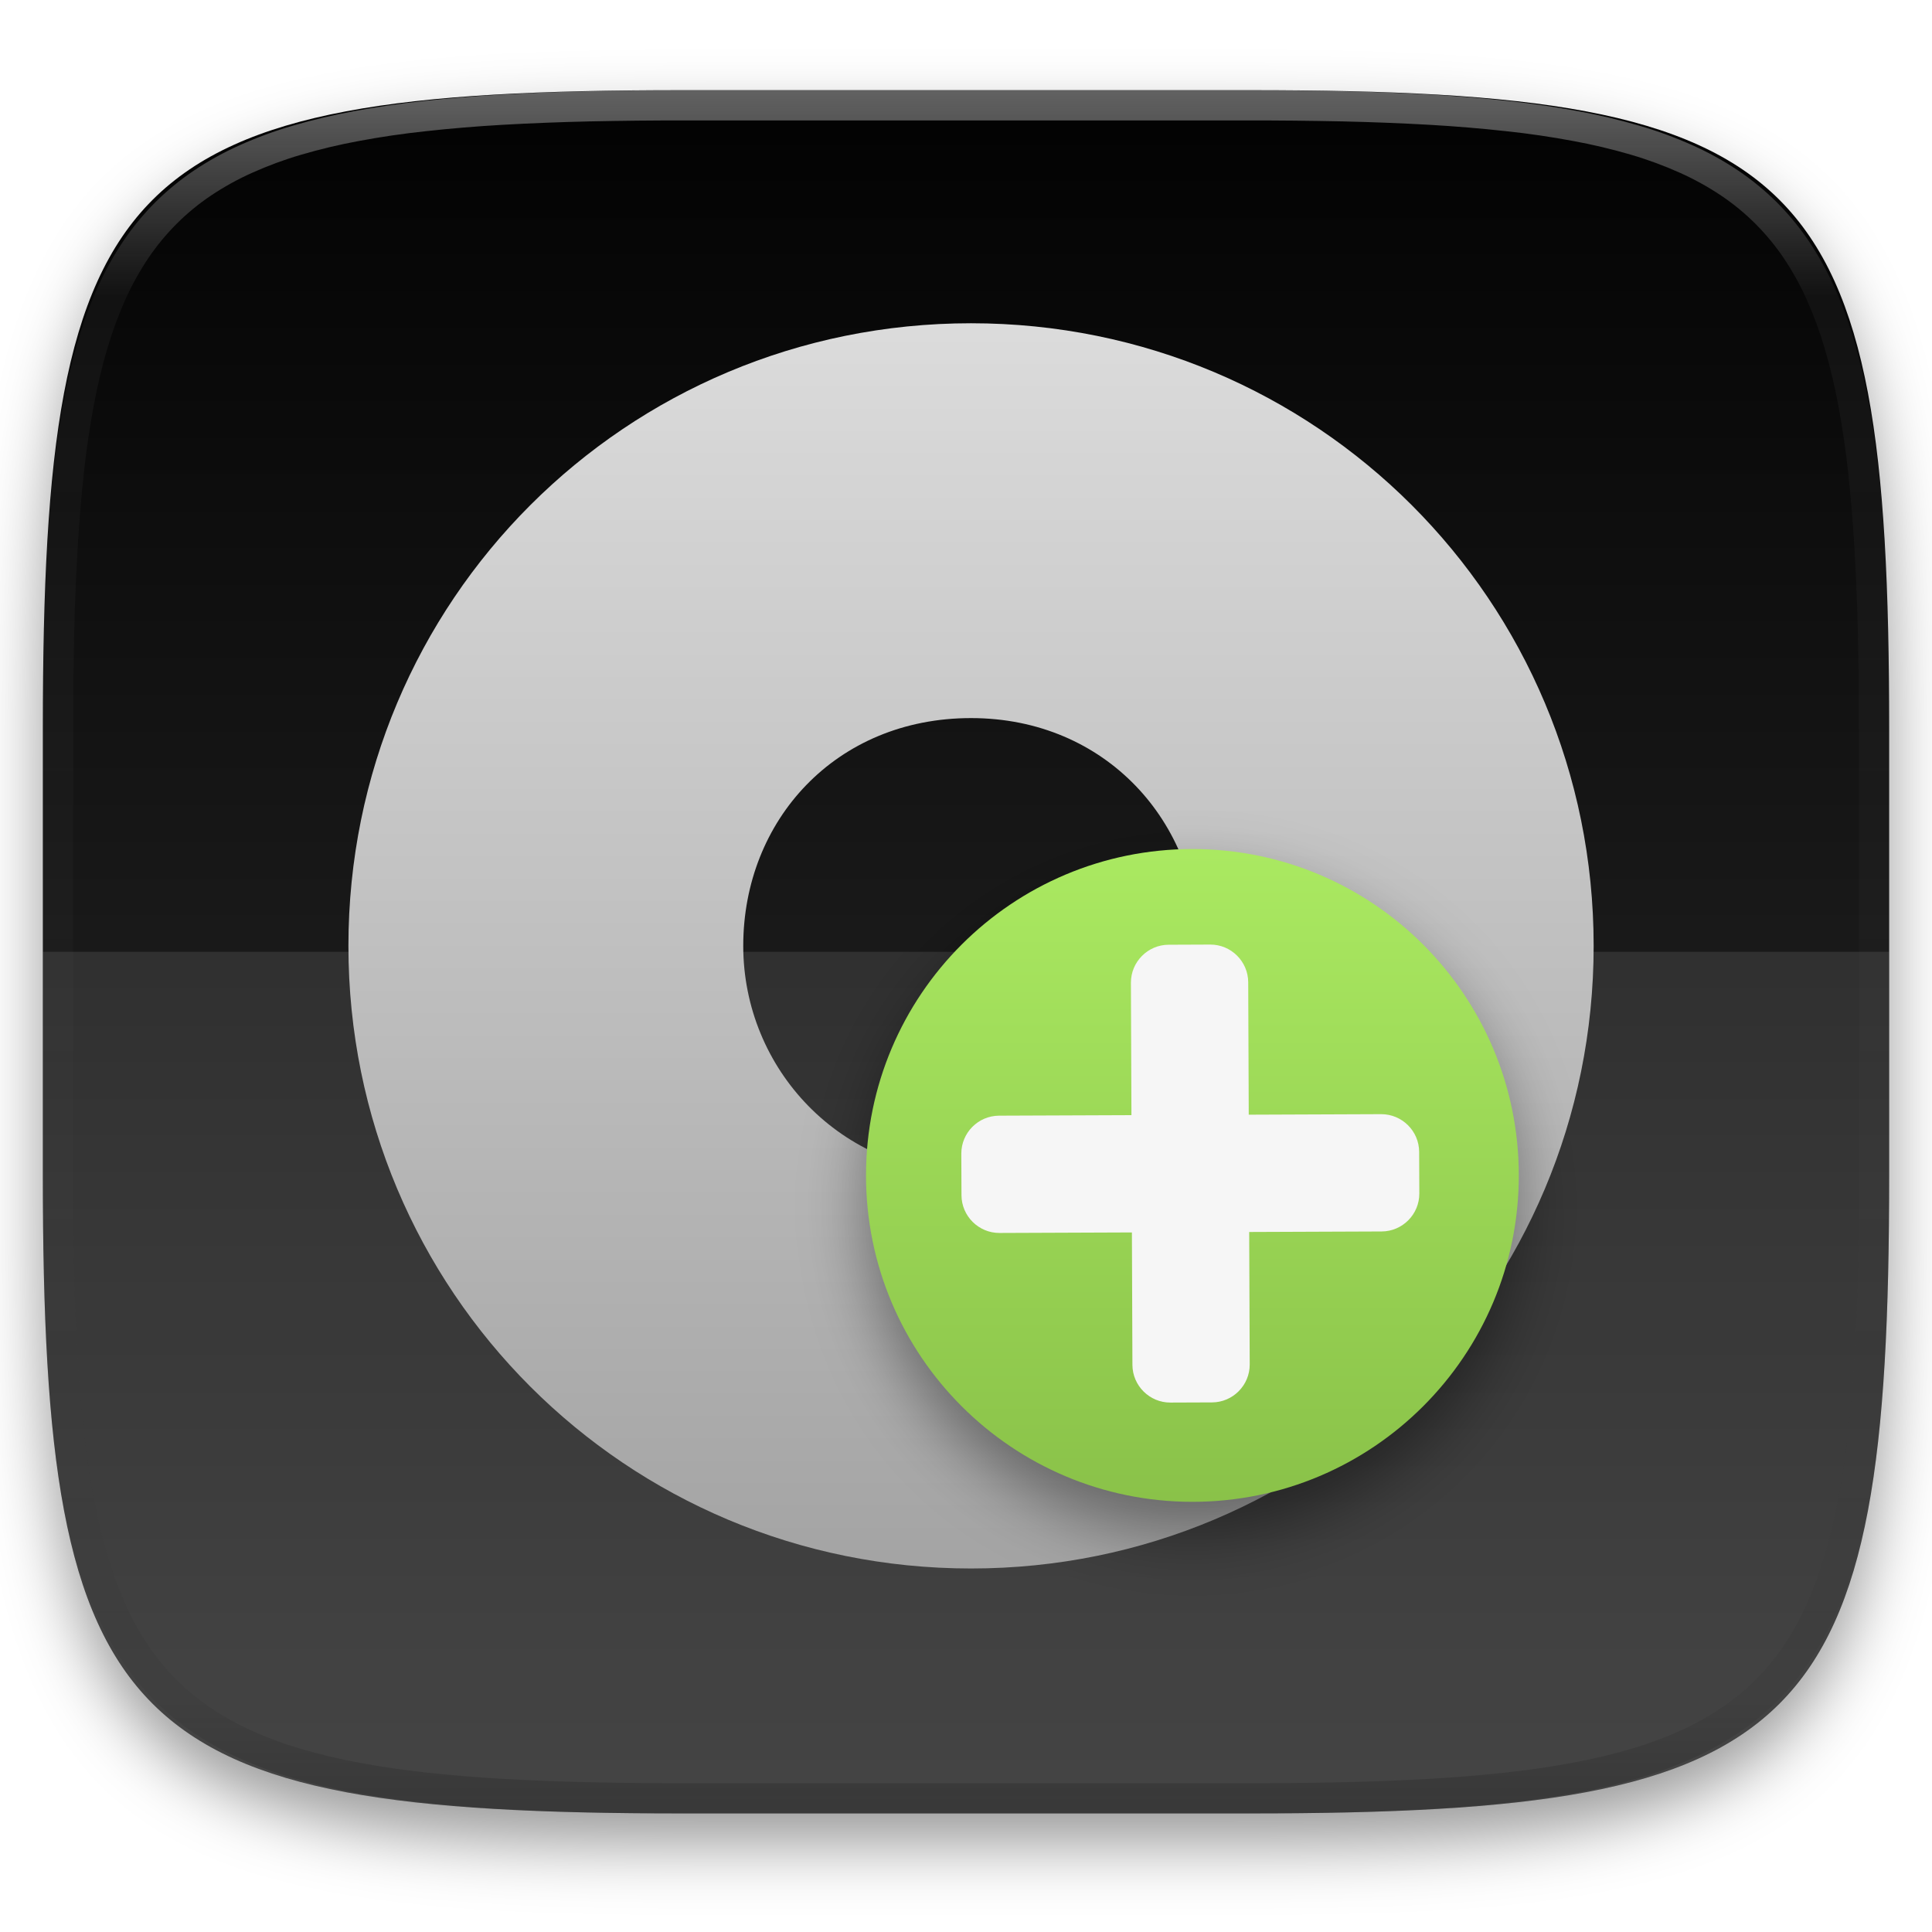
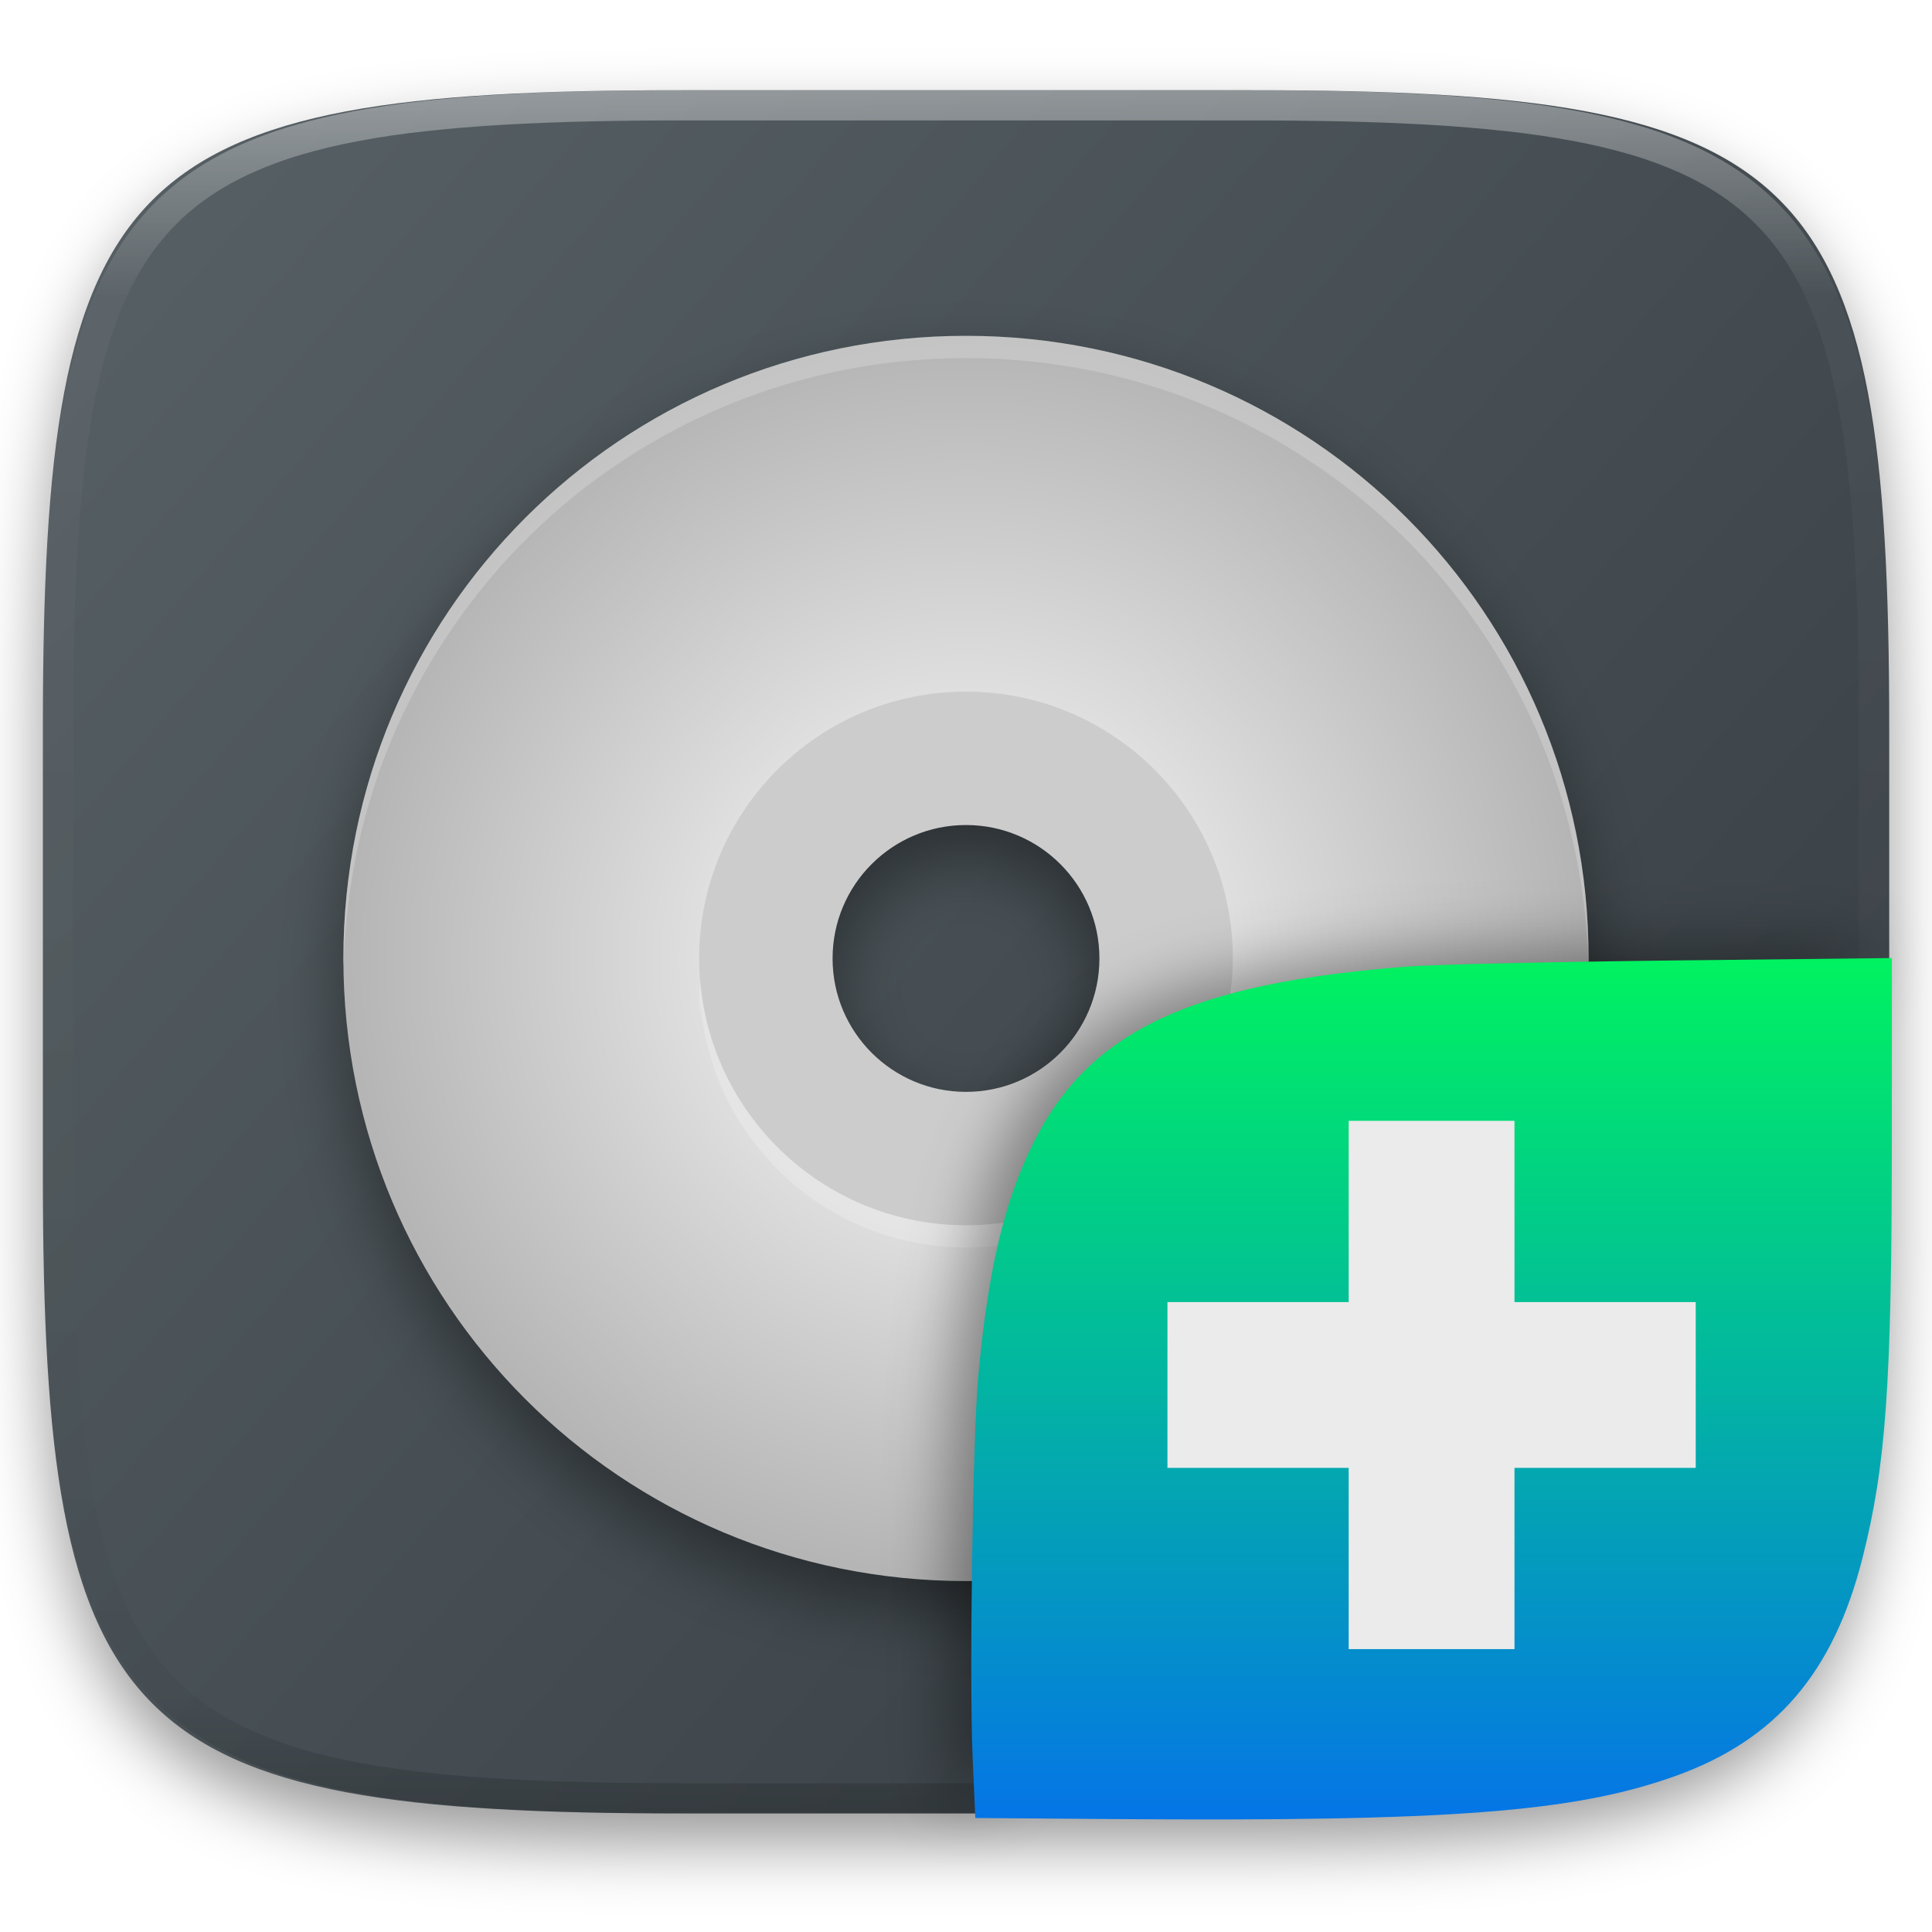
<svg xmlns="http://www.w3.org/2000/svg" style="isolation:isolate" viewBox="0 0 256 256" width="256" height="256">
-   <g id="Group" filter="url(#W1oPpqhHGyO5HNO43vy35qWN5tZZsUqK)">
-     <linearGradient id="_lgradient_423" x1="0.5" y1="-0.036" x2="0.5" y2="1.036" gradientTransform="matrix(244.648,0,0,228.338,5.676,11.947)" gradientUnits="userSpaceOnUse">
-       <stop offset="0%" stop-opacity="1" style="stop-color:rgb(0,0,0)" />
-       <stop offset="100%" stop-opacity="1" style="stop-color:rgb(51,51,51)" />
-     </linearGradient>
-     <path d=" M 165.685 11.947 C 239.74 11.947 250.324 22.504 250.324 96.491 L 250.324 155.742 C 250.324 229.728 239.74 240.285 165.685 240.285 L 90.315 240.285 C 16.26 240.285 5.676 229.728 5.676 155.742 L 5.676 96.491 C 5.676 22.504 16.26 11.947 90.315 11.947 L 165.685 11.947 L 165.685 11.947 Z " id="Path" fill="url(#_lgradient_423)" />
-   </g>
  <defs>
-     <filter id="W1oPpqhHGyO5HNO43vy35qWN5tZZsUqK" x="-200%" y="-200%" width="400%" height="400%" filterUnits="objectBoundingBox" color-interpolation-filters="sRGB">
+     <filter id="oXTByHb8942dWbbzBRi2lAuF0XHaxcRr" x="-200%" y="-200%" width="400%" height="400%" filterUnits="objectBoundingBox" color-interpolation-filters="sRGB">
      <feGaussianBlur in="SourceGraphic" stdDeviation="4.294" />
      <feOffset dx="0" dy="4" result="pf_100_offsetBlur" />
      <feFlood flood-color="#000000" flood-opacity="0.4" />
      <feComposite in2="pf_100_offsetBlur" operator="in" result="pf_100_dropShadow" />
      <feBlend in="SourceGraphic" in2="pf_100_dropShadow" mode="normal" />
    </filter>
  </defs>
-   <g opacity="0.1">
-     <path d=" M 5.676 126.116 L 5.676 155.742 C 5.676 229.728 16.26 240.285 90.315 240.285 L 165.685 240.285 C 239.74 240.285 250.324 229.728 250.324 155.742 L 250.324 126.116 L 5.676 126.116 L 5.676 126.116 Z " id="Path" fill="rgb(255,255,255)" />
+   <g filter="url(#oXTByHb8942dWbbzBRi2lAuF0XHaxcRr)">
+     <linearGradient id="_lgradient_26" x1="0.993" y1="0.988" x2="0.002" y2="0.193" gradientTransform="matrix(244.648,0,0,228.338,5.682,11.95)" gradientUnits="userSpaceOnUse">
+       <stop offset="0%" stop-opacity="1" style="stop-color:rgb(52,59,64)" />
+       <stop offset="100%" stop-opacity="1" style="stop-color:rgb(85,94,99)" />
+     </linearGradient>
+     <path d=" M 165.691 11.95 C 239.746 11.95 250.33 22.507 250.33 96.494 L 250.33 155.745 C 250.33 229.731 239.746 240.288 165.691 240.288 L 90.321 240.288 C 16.265 240.288 5.682 229.731 5.682 155.745 L 5.682 96.494 C 5.682 22.507 16.265 11.95 90.321 11.95 L 165.691 11.95 Z " id="shape" fill="url(#_lgradient_26)" />
  </g>
-   <linearGradient id="_lgradient_424" x1="0.567" y1="1.071" x2="0.567" y2="-0.071" gradientTransform="matrix(165,0,0,165,46.167,42.833)" gradientUnits="userSpaceOnUse">
-     <stop offset="0%" stop-opacity="1" style="stop-color:rgb(160,160,160)" />
-     <stop offset="100%" stop-opacity="1" style="stop-color:rgb(223,223,223)" />
-   </linearGradient>
-   <path d=" M 211.167 125.333 C 211.167 79.604 174.396 42.833 128.667 42.833 C 82.938 42.833 46.167 79.604 46.167 125.333 C 46.167 171.062 82.938 207.833 128.667 207.833 C 174.396 207.833 211.167 171.062 211.167 125.333 Z  M 158.85 125.333 C 158.85 141.947 145.612 155.516 128.667 155.516 C 111.389 155.516 98.484 141.611 98.484 125.333 C 98.484 108.723 110.724 95.15 128.667 95.15 C 146.61 95.15 158.85 109.053 158.85 125.333 Z " id="Compound Path" fill="url(#_lgradient_424)" />
-   <g id="Group" filter="url(#LVyQwA9xYvIIvRHjebAwbisAAhqMp650)">
-     <linearGradient id="_lgradient_425" x1="0.533" y1="1" x2="0.533" y2="0" gradientTransform="matrix(86.5,0,0,86.5,114.75,112.5)" gradientUnits="userSpaceOnUse">
-       <stop offset="0%" stop-opacity="1" style="stop-color:rgb(138,194,73)" />
-       <stop offset="100%" stop-opacity="1" style="stop-color:rgb(170,233,97)" />
+   <g opacity="0.4">
+     <linearGradient id="_lgradient_27" x1="0.517" y1="0" x2="0.517" y2="1" gradientTransform="matrix(244.65,0,0,228.34,5.68,11.95)" gradientUnits="userSpaceOnUse">
+       <stop offset="0%" stop-opacity="1" style="stop-color:rgb(255,255,255)" />
+       <stop offset="12.5%" stop-opacity="0.098" style="stop-color:rgb(255,255,255)" />
+       <stop offset="92.5%" stop-opacity="0.098" style="stop-color:rgb(0,0,0)" />
+       <stop offset="100%" stop-opacity="0.498" style="stop-color:rgb(0,0,0)" />
    </linearGradient>
-     <circle vector-effect="non-scaling-stroke" cx="158" cy="155.75" r="43.25" id="Ellipse" fill="url(#_lgradient_425)" />
-     <path d=" M 165.465 147.702 L 165.395 130.154 C 165.385 127.397 163.12 125.148 160.362 125.16 L 154.847 125.182 C 152.091 125.191 149.842 127.458 149.853 130.216 L 149.922 147.763 L 132.374 147.832 C 129.609 147.851 127.377 150.099 127.379 152.865 L 127.402 158.38 C 127.412 161.137 129.678 163.385 132.435 163.374 L 149.983 163.305 L 150.052 180.853 C 150.063 183.611 152.328 185.859 155.085 185.847 L 160.6 185.826 C 163.359 185.817 165.606 183.551 165.594 180.793 L 165.525 163.245 L 183.073 163.176 C 185.831 163.166 188.081 160.9 188.067 158.143 L 188.045 152.628 C 188.036 149.87 185.77 147.623 183.012 147.633 L 165.465 147.702 L 165.465 147.702 Z " id="Path" fill="rgb(246,246,246)" />
+     <path d=" M 165.068 11.951 C 169.396 11.941 173.724 11.991 178.052 12.089 C 181.927 12.167 185.803 12.315 189.678 12.541 C 193.131 12.737 196.583 13.022 200.026 13.395 C 203.085 13.73 206.144 14.181 209.174 14.741 C 211.889 15.243 214.574 15.881 217.22 16.657 C 219.62 17.355 221.971 18.219 224.243 19.241 C 226.358 20.184 228.384 21.304 230.302 22.591 C 232.142 23.829 233.863 25.244 235.437 26.806 C 237.001 28.378 238.417 30.088 239.656 31.925 C 240.945 33.841 242.066 35.865 243.02 37.967 C 244.043 40.247 244.909 42.585 245.617 44.972 C 246.394 47.615 247.034 50.297 247.535 53.009 C 248.096 56.035 248.548 59.081 248.883 62.136 C 249.257 65.575 249.542 69.014 249.739 72.462 C 249.965 76.323 250.112 80.194 250.201 84.055 C 250.289 88.378 250.339 92.701 250.329 97.014 L 250.329 155.226 C 250.339 159.549 250.289 163.862 250.201 168.185 C 250.112 172.056 249.965 175.917 249.739 179.778 C 249.542 183.226 249.257 186.675 248.883 190.104 C 248.548 193.159 248.096 196.215 247.535 199.241 C 247.034 201.943 246.394 204.625 245.617 207.268 C 244.909 209.655 244.043 212.003 243.02 214.273 C 242.066 216.385 240.945 218.399 239.656 220.315 C 238.417 222.152 237.001 223.872 235.437 225.434 C 233.863 226.996 232.142 228.411 230.302 229.649 C 228.384 230.936 226.358 232.056 224.243 232.999 C 221.971 234.021 219.62 234.885 217.22 235.593 C 214.574 236.369 211.889 237.007 209.174 237.499 C 206.144 238.068 203.085 238.51 200.026 238.845 C 196.583 239.218 193.131 239.503 189.678 239.699 C 185.803 239.925 181.927 240.073 178.052 240.161 C 173.724 240.249 169.396 240.299 165.068 240.289 L 90.942 240.289 C 86.614 240.299 82.286 240.249 77.958 240.161 C 74.083 240.073 70.207 239.925 66.332 239.699 C 62.879 239.503 59.427 239.218 55.984 238.845 C 52.925 238.51 49.866 238.068 46.836 237.499 C 44.121 237.007 41.436 236.369 38.79 235.593 C 36.39 234.885 34.039 234.021 31.767 232.999 C 29.652 232.056 27.626 230.936 25.708 229.649 C 23.868 228.411 22.147 226.996 20.573 225.434 C 19.009 223.872 17.593 222.152 16.354 220.315 C 15.065 218.399 13.944 216.385 12.99 214.273 C 11.967 212.003 11.101 209.655 10.393 207.268 C 9.616 204.625 8.976 201.943 8.475 199.241 C 7.914 196.215 7.462 193.159 7.127 190.104 C 6.753 186.675 6.468 183.226 6.271 179.778 C 6.045 175.917 5.898 172.056 5.809 168.185 C 5.721 163.862 5.671 159.549 5.681 155.226 L 5.681 97.014 C 5.671 92.701 5.721 88.378 5.809 84.055 C 5.898 80.194 6.045 76.323 6.271 72.462 C 6.468 69.014 6.753 65.575 7.127 62.136 C 7.462 59.081 7.914 56.035 8.475 53.009 C 8.976 50.297 9.616 47.615 10.393 44.972 C 11.101 42.585 11.967 40.247 12.99 37.967 C 13.944 35.865 15.065 33.841 16.354 31.925 C 17.593 30.088 19.009 28.378 20.573 26.806 C 22.147 25.244 23.868 23.829 25.708 22.591 C 27.626 21.304 29.652 20.184 31.767 19.241 C 34.039 18.219 36.39 17.355 38.79 16.657 C 41.436 15.881 44.121 15.243 46.836 14.741 C 49.866 14.181 52.925 13.73 55.984 13.395 C 59.427 13.022 62.879 12.737 66.332 12.541 C 70.207 12.315 74.083 12.167 77.958 12.089 C 82.286 11.991 86.614 11.941 90.942 11.951 L 165.068 11.951 Z  M 165.078 15.96 C 169.376 15.95 173.675 15.999 177.973 16.087 C 181.8 16.176 185.626 16.323 189.452 16.539 C 192.836 16.736 196.219 17.011 199.583 17.384 C 202.554 17.699 205.515 18.131 208.446 18.681 C 211.023 19.153 213.58 19.762 216.099 20.499 C 218.322 21.147 220.495 21.953 222.6 22.896 C 224.509 23.751 226.338 24.763 228.069 25.922 C 229.692 27.013 231.207 28.26 232.594 29.646 C 233.981 31.031 235.23 32.544 236.332 34.165 C 237.492 35.894 238.506 37.712 239.361 39.608 C 240.306 41.72 241.112 43.892 241.761 46.102 C 242.509 48.617 243.109 51.162 243.591 53.736 C 244.132 56.664 244.565 59.611 244.889 62.578 C 245.263 65.938 245.539 69.308 245.735 72.688 C 245.952 76.51 246.109 80.322 246.188 84.144 C 246.276 88.437 246.325 92.721 246.325 97.014 C 246.325 97.014 246.325 97.014 246.325 97.014 L 246.325 155.226 C 246.325 155.226 246.325 155.226 246.325 155.226 C 246.325 159.519 246.276 163.803 246.188 168.096 C 246.109 171.918 245.952 175.74 245.735 179.552 C 245.539 182.932 245.263 186.302 244.889 189.672 C 244.565 192.629 244.132 195.576 243.591 198.504 C 243.109 201.078 242.509 203.623 241.761 206.138 C 241.112 208.358 240.306 210.52 239.361 212.632 C 238.506 214.528 237.492 216.356 236.332 218.075 C 235.23 219.706 233.981 221.219 232.594 222.604 C 231.207 223.98 229.692 225.227 228.069 226.318 C 226.338 227.477 224.509 228.489 222.6 229.344 C 220.495 230.297 218.322 231.093 216.099 231.741 C 213.58 232.478 211.023 233.087 208.446 233.559 C 205.515 234.109 202.554 234.541 199.583 234.865 C 196.219 235.229 192.836 235.514 189.452 235.701 C 185.626 235.917 181.8 236.074 177.973 236.153 C 173.675 236.251 169.376 236.29 165.078 236.29 C 165.078 236.29 165.078 236.29 165.068 236.29 L 90.942 236.29 C 90.932 236.29 90.932 236.29 90.932 236.29 C 86.634 236.29 82.335 236.251 78.037 236.153 C 74.21 236.074 70.384 235.917 66.558 235.701 C 63.174 235.514 59.791 235.229 56.427 234.865 C 53.456 234.541 50.495 234.109 47.564 233.559 C 44.987 233.087 42.43 232.478 39.911 231.741 C 37.688 231.093 35.515 230.297 33.41 229.344 C 31.501 228.489 29.672 227.477 27.941 226.318 C 26.318 225.227 24.803 223.98 23.416 222.604 C 22.029 221.219 20.78 219.706 19.678 218.075 C 18.518 216.356 17.504 214.528 16.649 212.632 C 15.704 210.52 14.898 208.358 14.249 206.138 C 13.501 203.623 12.901 201.078 12.419 198.504 C 11.878 195.576 11.445 192.629 11.121 189.672 C 10.747 186.302 10.472 182.932 10.275 179.552 C 10.058 175.74 9.901 171.918 9.822 168.096 C 9.734 163.803 9.685 159.519 9.685 155.226 C 9.685 155.226 9.685 155.226 9.685 155.226 L 9.685 97.014 C 9.685 97.014 9.685 97.014 9.685 97.014 C 9.685 92.721 9.734 88.437 9.822 84.144 C 9.901 80.322 10.058 76.51 10.275 72.688 C 10.472 69.308 10.747 65.938 11.121 62.578 C 11.445 59.611 11.878 56.664 12.419 53.736 C 12.901 51.162 13.501 48.617 14.249 46.102 C 14.898 43.892 15.704 41.72 16.649 39.608 C 17.504 37.712 18.518 35.894 19.678 34.165 C 20.78 32.544 22.029 31.031 23.416 29.646 C 24.803 28.26 26.318 27.013 27.941 25.922 C 29.672 24.763 31.501 23.751 33.41 22.896 C 35.515 21.953 37.688 21.147 39.911 20.499 C 42.43 19.762 44.987 19.153 47.564 18.681 C 50.495 18.131 53.456 17.699 56.427 17.384 C 59.791 17.011 63.174 16.736 66.558 16.539 C 70.384 16.323 74.21 16.176 78.037 16.087 C 82.335 15.999 86.634 15.95 90.932 15.96 C 90.932 15.96 90.932 15.96 90.942 15.96 L 165.068 15.96 C 165.078 15.96 165.078 15.96 165.078 15.96 Z " fill-rule="evenodd" id="highlight" fill="url(#_lgradient_27)" />
+   </g>
+   <g id="CD" filter="url(#ySA1y4DjshZEx8CMFsPiRQnif13sw29v)">
+     <path d=" M 128 82.804 C 103.591 82.804 83.804 102.591 83.804 127 C 83.804 151.409 103.591 171.196 128 171.196 C 152.409 171.196 172.196 151.409 172.196 127 C 172.196 102.591 152.409 82.804 128 82.804 Z  M 128 109.321 C 137.764 109.321 145.679 117.236 145.679 127 C 145.679 136.764 137.764 144.679 128 144.679 C 118.236 144.679 110.321 136.764 110.321 127 C 110.321 117.236 118.236 109.321 128 109.321 Z " id="Compound Path" fill="rgb(204,204,204)" />
+     <radialGradient id="_rgradient_3" fx="0.5" fy="0.5" cx="0.5" cy="0.5" r="0.5" gradientTransform="matrix(165,0,0,165,45.5,44.5)" gradientUnits="userSpaceOnUse">
+       <stop offset="0%" stop-opacity="1" style="stop-color:rgb(255,255,255)" />
+       <stop offset="100%" stop-opacity="1" style="stop-color:rgb(181,181,181)" />
+     </radialGradient>
+     <path d=" M 128 44.5 C 82.295 44.5 45.5 81.295 45.5 127 C 45.5 172.705 82.295 209.5 128 209.5 C 173.705 209.5 210.5 172.705 210.5 127 C 210.5 81.295 173.705 44.5 128 44.5 Z  M 128 91.643 C 147.527 91.643 163.357 107.473 163.357 127 C 163.357 146.527 147.527 162.357 128 162.357 C 108.473 162.357 92.643 146.527 92.643 127 C 92.643 107.473 108.473 91.643 128 91.643 Z " id="Compound Path" fill="url(#_rgradient_3)" />
+     <g opacity="0.2">
+       <path d=" M 128 44.5 C 82.295 44.5 45.5 81.295 45.5 127 C 45.5 127.335 45.533 127.66 45.552 127.99 C 46.588 83.199 82.951 47.446 128 47.446 C 173.045 47.446 209.412 83.193 210.454 127.978 C 210.472 127.652 210.5 127.331 210.5 127 C 210.5 81.295 173.705 44.5 128 44.5 Z  M 92.792 129.935 C 92.701 130.918 92.651 131.905 92.643 132.893 C 92.658 133.384 92.682 133.876 92.718 134.366 C 92.732 133.871 92.757 133.376 92.792 132.881 C 94.318 151.197 109.621 165.289 128 165.304 C 146.371 165.29 161.671 151.211 163.208 132.904 C 163.251 133.485 163.279 134.066 163.294 134.648 C 163.329 134.064 163.351 133.478 163.357 132.893 C 163.348 131.913 163.298 130.934 163.208 129.958 C 161.671 148.264 146.371 162.344 128 162.357 C 109.621 162.343 94.318 148.25 92.792 129.935 Z " id="Compound Path" fill="rgb(255,255,255)" />
+     </g>
  </g>
  <defs>
-     <filter id="LVyQwA9xYvIIvRHjebAwbisAAhqMp650" x="-200%" y="-200%" width="400%" height="400%" filterUnits="objectBoundingBox" color-interpolation-filters="sRGB">
+     <filter id="ySA1y4DjshZEx8CMFsPiRQnif13sw29v" x="-200%" y="-200%" width="400%" height="400%" filterUnits="objectBoundingBox" color-interpolation-filters="sRGB">
      <feGaussianBlur in="SourceGraphic" stdDeviation="4.294" />
      <feOffset dx="0" dy="4" result="pf_100_offsetBlur" />
      <feFlood flood-color="#000000" flood-opacity="0.4" />
      <feComposite in2="pf_100_offsetBlur" operator="in" result="pf_100_dropShadow" />
      <feBlend in="SourceGraphic" in2="pf_100_dropShadow" mode="normal" />
    </filter>
  </defs>
-   <g opacity="0.4">
-     <linearGradient id="_lgradient_426" x1="0.517" y1="0" x2="0.517" y2="1" gradientTransform="matrix(244.65,0,0,228.34,5.68,11.95)" gradientUnits="userSpaceOnUse">
-       <stop offset="0%" stop-opacity="1" style="stop-color:rgb(255,255,255)" />
-       <stop offset="12.5%" stop-opacity="0.098" style="stop-color:rgb(255,255,255)" />
-       <stop offset="92.5%" stop-opacity="0.098" style="stop-color:rgb(0,0,0)" />
-       <stop offset="100%" stop-opacity="0.498" style="stop-color:rgb(0,0,0)" />
-     </linearGradient>
-     <path d=" M 165.068 11.951 C 169.396 11.941 173.724 11.991 178.052 12.089 C 181.927 12.167 185.803 12.315 189.678 12.541 C 193.131 12.737 196.583 13.022 200.026 13.395 C 203.085 13.73 206.144 14.181 209.174 14.741 C 211.889 15.243 214.574 15.881 217.22 16.657 C 219.62 17.355 221.971 18.219 224.243 19.241 C 226.358 20.184 228.384 21.304 230.302 22.591 C 232.142 23.829 233.863 25.244 235.437 26.806 C 237.001 28.378 238.417 30.088 239.656 31.925 C 240.945 33.841 242.066 35.865 243.02 37.967 C 244.043 40.247 244.909 42.585 245.617 44.972 C 246.394 47.615 247.034 50.297 247.535 53.009 C 248.096 56.035 248.548 59.081 248.883 62.136 C 249.257 65.575 249.542 69.014 249.739 72.462 C 249.965 76.323 250.112 80.194 250.201 84.055 C 250.289 88.378 250.339 92.701 250.329 97.014 L 250.329 155.226 C 250.339 159.549 250.289 163.862 250.201 168.185 C 250.112 172.056 249.965 175.917 249.739 179.778 C 249.542 183.226 249.257 186.675 248.883 190.104 C 248.548 193.159 248.096 196.215 247.535 199.241 C 247.034 201.943 246.394 204.625 245.617 207.268 C 244.909 209.655 244.043 212.003 243.02 214.273 C 242.066 216.385 240.945 218.399 239.656 220.315 C 238.417 222.152 237.001 223.872 235.437 225.434 C 233.863 226.996 232.142 228.411 230.302 229.649 C 228.384 230.936 226.358 232.056 224.243 232.999 C 221.971 234.021 219.62 234.885 217.22 235.593 C 214.574 236.369 211.889 237.007 209.174 237.499 C 206.144 238.068 203.085 238.51 200.026 238.845 C 196.583 239.218 193.131 239.503 189.678 239.699 C 185.803 239.925 181.927 240.073 178.052 240.161 C 173.724 240.249 169.396 240.299 165.068 240.289 L 90.942 240.289 C 86.614 240.299 82.286 240.249 77.958 240.161 C 74.083 240.073 70.207 239.925 66.332 239.699 C 62.879 239.503 59.427 239.218 55.984 238.845 C 52.925 238.51 49.866 238.068 46.836 237.499 C 44.121 237.007 41.436 236.369 38.79 235.593 C 36.39 234.885 34.039 234.021 31.767 232.999 C 29.652 232.056 27.626 230.936 25.708 229.649 C 23.868 228.411 22.147 226.996 20.573 225.434 C 19.009 223.872 17.593 222.152 16.354 220.315 C 15.065 218.399 13.944 216.385 12.99 214.273 C 11.967 212.003 11.101 209.655 10.393 207.268 C 9.616 204.625 8.976 201.943 8.475 199.241 C 7.914 196.215 7.462 193.159 7.127 190.104 C 6.753 186.675 6.468 183.226 6.271 179.778 C 6.045 175.917 5.898 172.056 5.809 168.185 C 5.721 163.862 5.671 159.549 5.681 155.226 L 5.681 97.014 C 5.671 92.701 5.721 88.378 5.809 84.055 C 5.898 80.194 6.045 76.323 6.271 72.462 C 6.468 69.014 6.753 65.575 7.127 62.136 C 7.462 59.081 7.914 56.035 8.475 53.009 C 8.976 50.297 9.616 47.615 10.393 44.972 C 11.101 42.585 11.967 40.247 12.99 37.967 C 13.944 35.865 15.065 33.841 16.354 31.925 C 17.593 30.088 19.009 28.378 20.573 26.806 C 22.147 25.244 23.868 23.829 25.708 22.591 C 27.626 21.304 29.652 20.184 31.767 19.241 C 34.039 18.219 36.39 17.355 38.79 16.657 C 41.436 15.881 44.121 15.243 46.836 14.741 C 49.866 14.181 52.925 13.73 55.984 13.395 C 59.427 13.022 62.879 12.737 66.332 12.541 C 70.207 12.315 74.083 12.167 77.958 12.089 C 82.286 11.991 86.614 11.941 90.942 11.951 L 165.068 11.951 Z  M 165.078 15.96 C 169.376 15.95 173.675 15.999 177.973 16.087 C 181.8 16.176 185.626 16.323 189.452 16.539 C 192.836 16.736 196.219 17.011 199.583 17.384 C 202.554 17.699 205.515 18.131 208.446 18.681 C 211.023 19.153 213.58 19.762 216.099 20.499 C 218.322 21.147 220.495 21.953 222.6 22.896 C 224.509 23.751 226.338 24.763 228.069 25.922 C 229.692 27.013 231.207 28.26 232.594 29.646 C 233.981 31.031 235.23 32.544 236.332 34.165 C 237.492 35.894 238.506 37.712 239.361 39.608 C 240.306 41.72 241.112 43.892 241.761 46.102 C 242.509 48.617 243.109 51.162 243.591 53.736 C 244.132 56.664 244.565 59.611 244.889 62.578 C 245.263 65.938 245.539 69.308 245.735 72.688 C 245.952 76.51 246.109 80.322 246.188 84.144 C 246.276 88.437 246.325 92.721 246.325 97.014 C 246.325 97.014 246.325 97.014 246.325 97.014 L 246.325 155.226 C 246.325 155.226 246.325 155.226 246.325 155.226 C 246.325 159.519 246.276 163.803 246.188 168.096 C 246.109 171.918 245.952 175.74 245.735 179.552 C 245.539 182.932 245.263 186.302 244.889 189.672 C 244.565 192.629 244.132 195.576 243.591 198.504 C 243.109 201.078 242.509 203.623 241.761 206.138 C 241.112 208.358 240.306 210.52 239.361 212.632 C 238.506 214.528 237.492 216.356 236.332 218.075 C 235.23 219.706 233.981 221.219 232.594 222.604 C 231.207 223.98 229.692 225.227 228.069 226.318 C 226.338 227.477 224.509 228.489 222.6 229.344 C 220.495 230.297 218.322 231.093 216.099 231.741 C 213.58 232.478 211.023 233.087 208.446 233.559 C 205.515 234.109 202.554 234.541 199.583 234.865 C 196.219 235.229 192.836 235.514 189.452 235.701 C 185.626 235.917 181.8 236.074 177.973 236.153 C 173.675 236.251 169.376 236.29 165.078 236.29 C 165.078 236.29 165.078 236.29 165.068 236.29 L 90.942 236.29 C 90.932 236.29 90.932 236.29 90.932 236.29 C 86.634 236.29 82.335 236.251 78.037 236.153 C 74.21 236.074 70.384 235.917 66.558 235.701 C 63.174 235.514 59.791 235.229 56.427 234.865 C 53.456 234.541 50.495 234.109 47.564 233.559 C 44.987 233.087 42.43 232.478 39.911 231.741 C 37.688 231.093 35.515 230.297 33.41 229.344 C 31.501 228.489 29.672 227.477 27.941 226.318 C 26.318 225.227 24.803 223.98 23.416 222.604 C 22.029 221.219 20.78 219.706 19.678 218.075 C 18.518 216.356 17.504 214.528 16.649 212.632 C 15.704 210.52 14.898 208.358 14.249 206.138 C 13.501 203.623 12.901 201.078 12.419 198.504 C 11.878 195.576 11.445 192.629 11.121 189.672 C 10.747 186.302 10.472 182.932 10.275 179.552 C 10.058 175.74 9.901 171.918 9.822 168.096 C 9.734 163.803 9.685 159.519 9.685 155.226 C 9.685 155.226 9.685 155.226 9.685 155.226 L 9.685 97.014 C 9.685 97.014 9.685 97.014 9.685 97.014 C 9.685 92.721 9.734 88.437 9.822 84.144 C 9.901 80.322 10.058 76.51 10.275 72.688 C 10.472 69.308 10.747 65.938 11.121 62.578 C 11.445 59.611 11.878 56.664 12.419 53.736 C 12.901 51.162 13.501 48.617 14.249 46.102 C 14.898 43.892 15.704 41.72 16.649 39.608 C 17.504 37.712 18.518 35.894 19.678 34.165 C 20.78 32.544 22.029 31.031 23.416 29.646 C 24.803 28.26 26.318 27.013 27.941 25.922 C 29.672 24.763 31.501 23.751 33.41 22.896 C 35.515 21.953 37.688 21.147 39.911 20.499 C 42.43 19.762 44.987 19.153 47.564 18.681 C 50.495 18.131 53.456 17.699 56.427 17.384 C 59.791 17.011 63.174 16.736 66.558 16.539 C 70.384 16.323 74.21 16.176 78.037 16.087 C 82.335 15.999 86.634 15.95 90.932 15.96 C 90.932 15.96 90.932 15.96 90.942 15.96 L 165.068 15.96 C 165.078 15.96 165.078 15.96 165.078 15.96 Z " fill-rule="evenodd" id="highlight" fill="url(#_lgradient_426)" />
+   <defs>
+     <filter id="LgyGkrQm5b34BDVkS0Ss2N4KovJ5MuuC" x="-200%" y="-200%" width="400%" height="400%" filterUnits="objectBoundingBox" color-interpolation-filters="sRGB">
+       <feGaussianBlur stdDeviation="4.294" />
+     </filter>
+   </defs>
+   <g opacity="0.4" filter="url(#LgyGkrQm5b34BDVkS0Ss2N4KovJ5MuuC)">
+     <path d=" M 126.32 240.288 L 126 211.494 C 126 137.507 136.584 126 210.639 126 L 248.648 126" id="shadow" fill="rgb(0,0,0)" />
  </g>
+   <linearGradient id="_lgradient_28" x1="0" y1="0" x2="-1.8369701987210297e-16" y2="1" gradientTransform="matrix(121.985,0,0,114.142,128.7,126.946)" gradientUnits="userSpaceOnUse">
+     <stop offset="0%" stop-opacity="1" style="stop-color:rgb(0,242,96)" />
+     <stop offset="100%" stop-opacity="1" style="stop-color:rgb(5,117,230)" />
+   </linearGradient>
+   <path d=" M 146.981 241.033 L 129.235 240.895 L 128.875 232.789 C 128.427 222.701 128.898 190.36 129.607 182.552 C 130.892 168.404 133.047 159.24 136.92 151.466 C 144.316 136.618 157.752 130.28 186.519 128.07 C 189.982 127.804 205.835 127.442 221.75 127.266 L 250.685 126.946 L 250.678 151.117 C 250.668 183.308 249.912 194.082 246.801 206.4 C 242.946 221.666 235.296 230.576 221.947 235.347 C 208.546 240.136 192.096 241.384 146.982 241.033 L 146.981 241.033 Z " id="small shape" fill="url(#_lgradient_28)" />
+   <path d=" M 178.708 172.533 L 154.692 172.533 L 154.692 194.501 L 178.708 194.501 L 178.708 218.517 L 200.677 218.517 L 200.677 194.501 L 224.692 194.501 L 224.692 172.533 L 200.677 172.533 L 200.677 148.517 L 178.708 148.517 L 178.708 172.533 Z " id="add" fill="rgb(235,235,235)" />
</svg>
